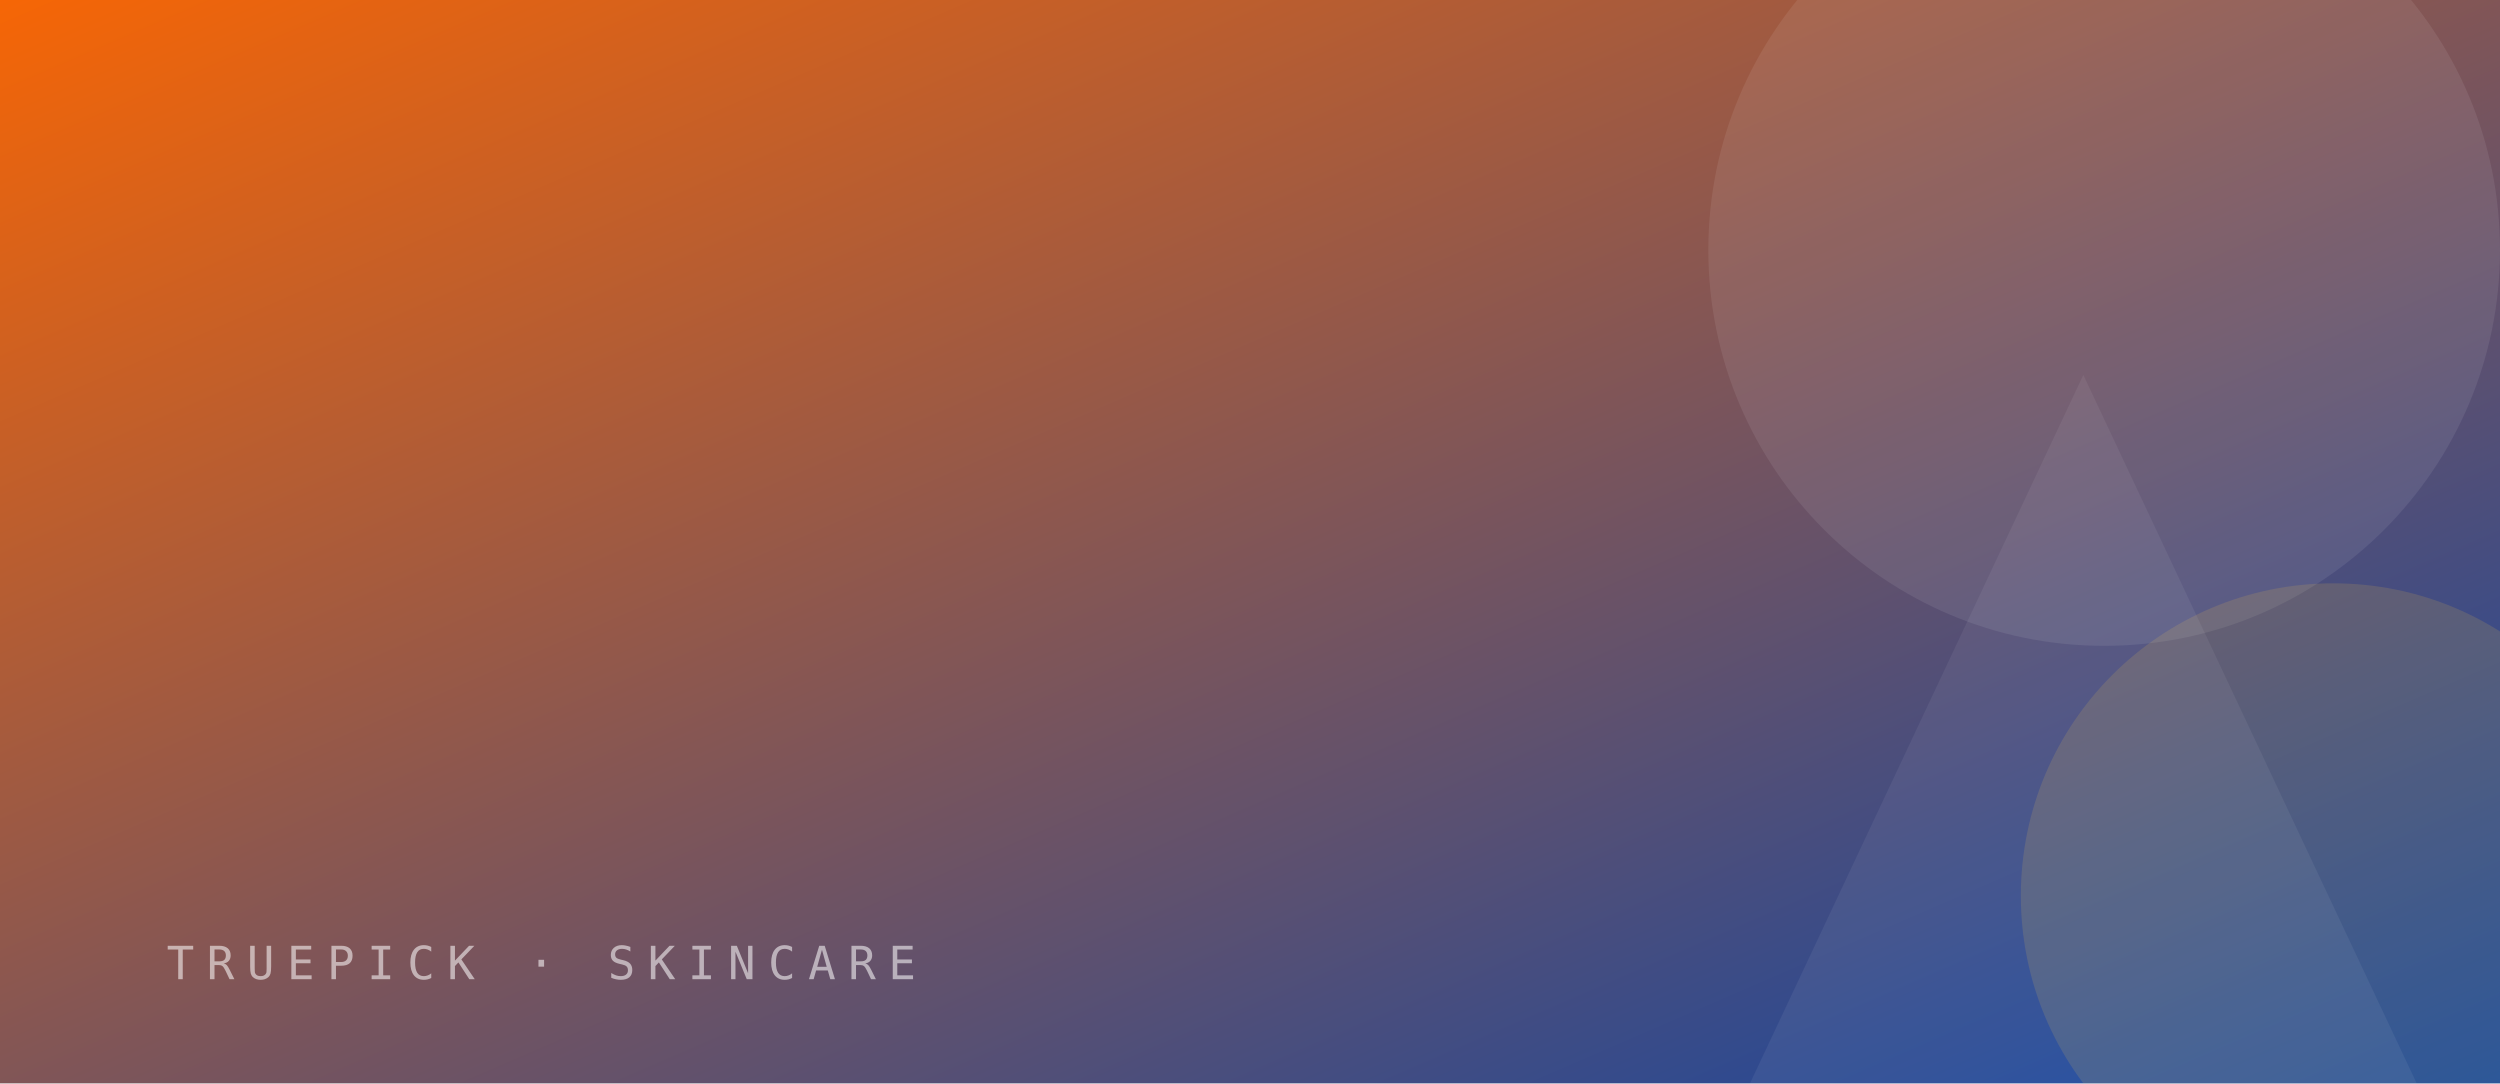
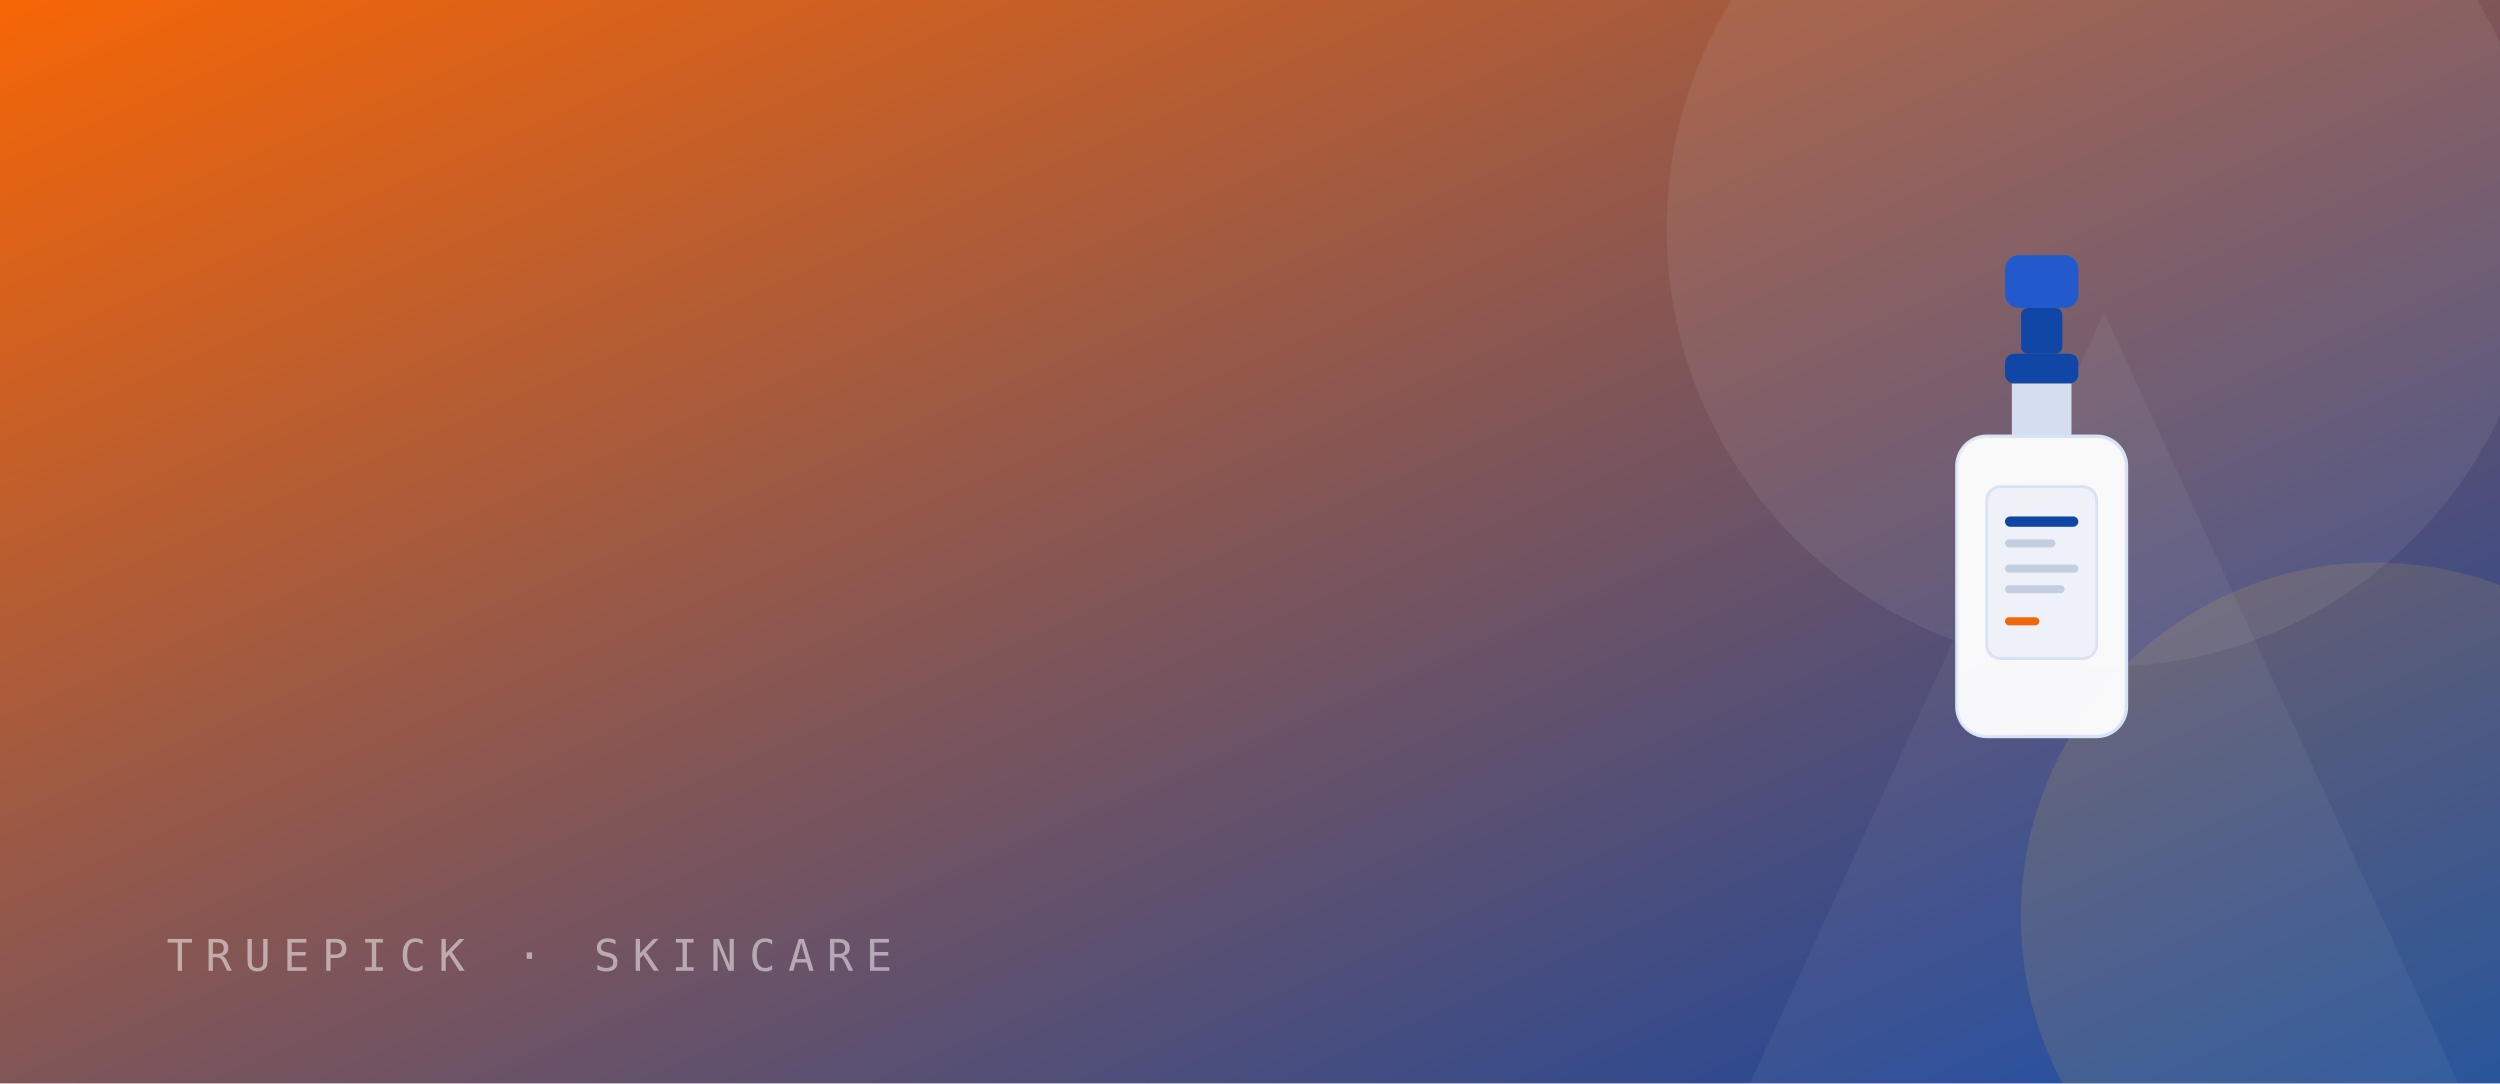
<svg xmlns="http://www.w3.org/2000/svg" viewBox="0 0 1200 520" preserveAspectRatio="xMidYMid slice">
  <defs>
    <linearGradient id="b" x1="0" y1="0" x2="1" y2="1">
      <stop offset="0" stop-color="#F76605" />
      <stop offset="1" stop-color="#0B45A8" />
    </linearGradient>
+     <clipPath id="cp">
+       <rect width="1200" height="520" />
+     </clipPath>
  </defs>
  <rect width="1200" height="520" fill="url(#b)" />
-   <circle cx="1010" cy="120" r="190" fill="#ffffff" opacity="0.08" />
-   <circle cx="1120" cy="430" r="150" fill="#FFC93C" opacity="0.14" />
-   <path d="M840 520 L1000 180 L1160 520 Z" fill="#ffffff" opacity="0.06" />
-   <text x="80" y="470" font-family="'JetBrains Mono',monospace" font-size="22" letter-spacing="6" fill="#ffffff" opacity="0.55">TRUEPICK · SKINCARE</text>
+   <g clip-path="url(#cp)">
+     <circle cx="1010" cy="110" r="210" fill="#ffffff" opacity=".07" />
+     <circle cx="1140" cy="440" r="170" fill="#FFC93C" opacity=".12" />
+     <path d="M840 520 L1010 150 L1180 520 Z" fill="#ffffff" opacity=".05" />
+     <g transform="translate(760 40) scale(0.55)" opacity="0.96">
+       <g>
+         <rect x="368" y="150" width="64" height="46" rx="12" fill="#1E5AD1" />
+         <rect x="382" y="196" width="36" height="40" rx="6" fill="#0B45A8" />
+         <rect x="368" y="236" width="64" height="26" rx="8" fill="#0B45A8" />
+         <rect x="374" y="262" width="52" height="52" fill="#D9E3F4" />
+         <rect x="326" y="308" width="148" height="262" rx="26" fill="#FFFFFF" stroke="#DCE7FA" stroke-width="3" />
+         <rect x="326" y="308" width="148" height="262" rx="26" fill="url(#gl)" opacity=".55" />
+         <rect x="352" y="352" width="96" height="150" rx="12" fill="#F4F7FC" stroke="#DCE7FA" stroke-width="2.5" />
+         <rect x="368" y="378" width="64" height="9" rx="4.5" fill="#0B45A8" />
+         <rect x="368" y="398" width="44" height="7" rx="3.5" fill="#C7D2E4" />
+         <rect x="368" y="420" width="64" height="7" rx="3.5" fill="#C7D2E4" />
+         <rect x="368" y="438" width="52" height="7" rx="3.5" fill="#C7D2E4" />
+         <rect x="368" y="466" width="30" height="7" rx="3.5" fill="#F76605" />
+         <path d="M344 322 q-8 60 0 120" stroke="#FFFFFF" stroke-width="10" stroke-linecap="round" fill="none" opacity=".7" />
+       </g>
+       <defs>
+         <linearGradient id="gl" x1="0" y1="0" x2="1" y2="0">
+           <stop offset="0" stop-color="#fff" stop-opacity=".9" />
+           <stop offset=".45" stop-color="#fff" stop-opacity="0" />
+         </linearGradient>
+       </defs>
+     </g>
+   </g>
+   <text x="80" y="466" font-family="'JetBrains Mono',monospace" font-size="21" letter-spacing="6" fill="#ffffff" opacity="0.5">TRUEPICK · SKINCARE</text>
</svg>
